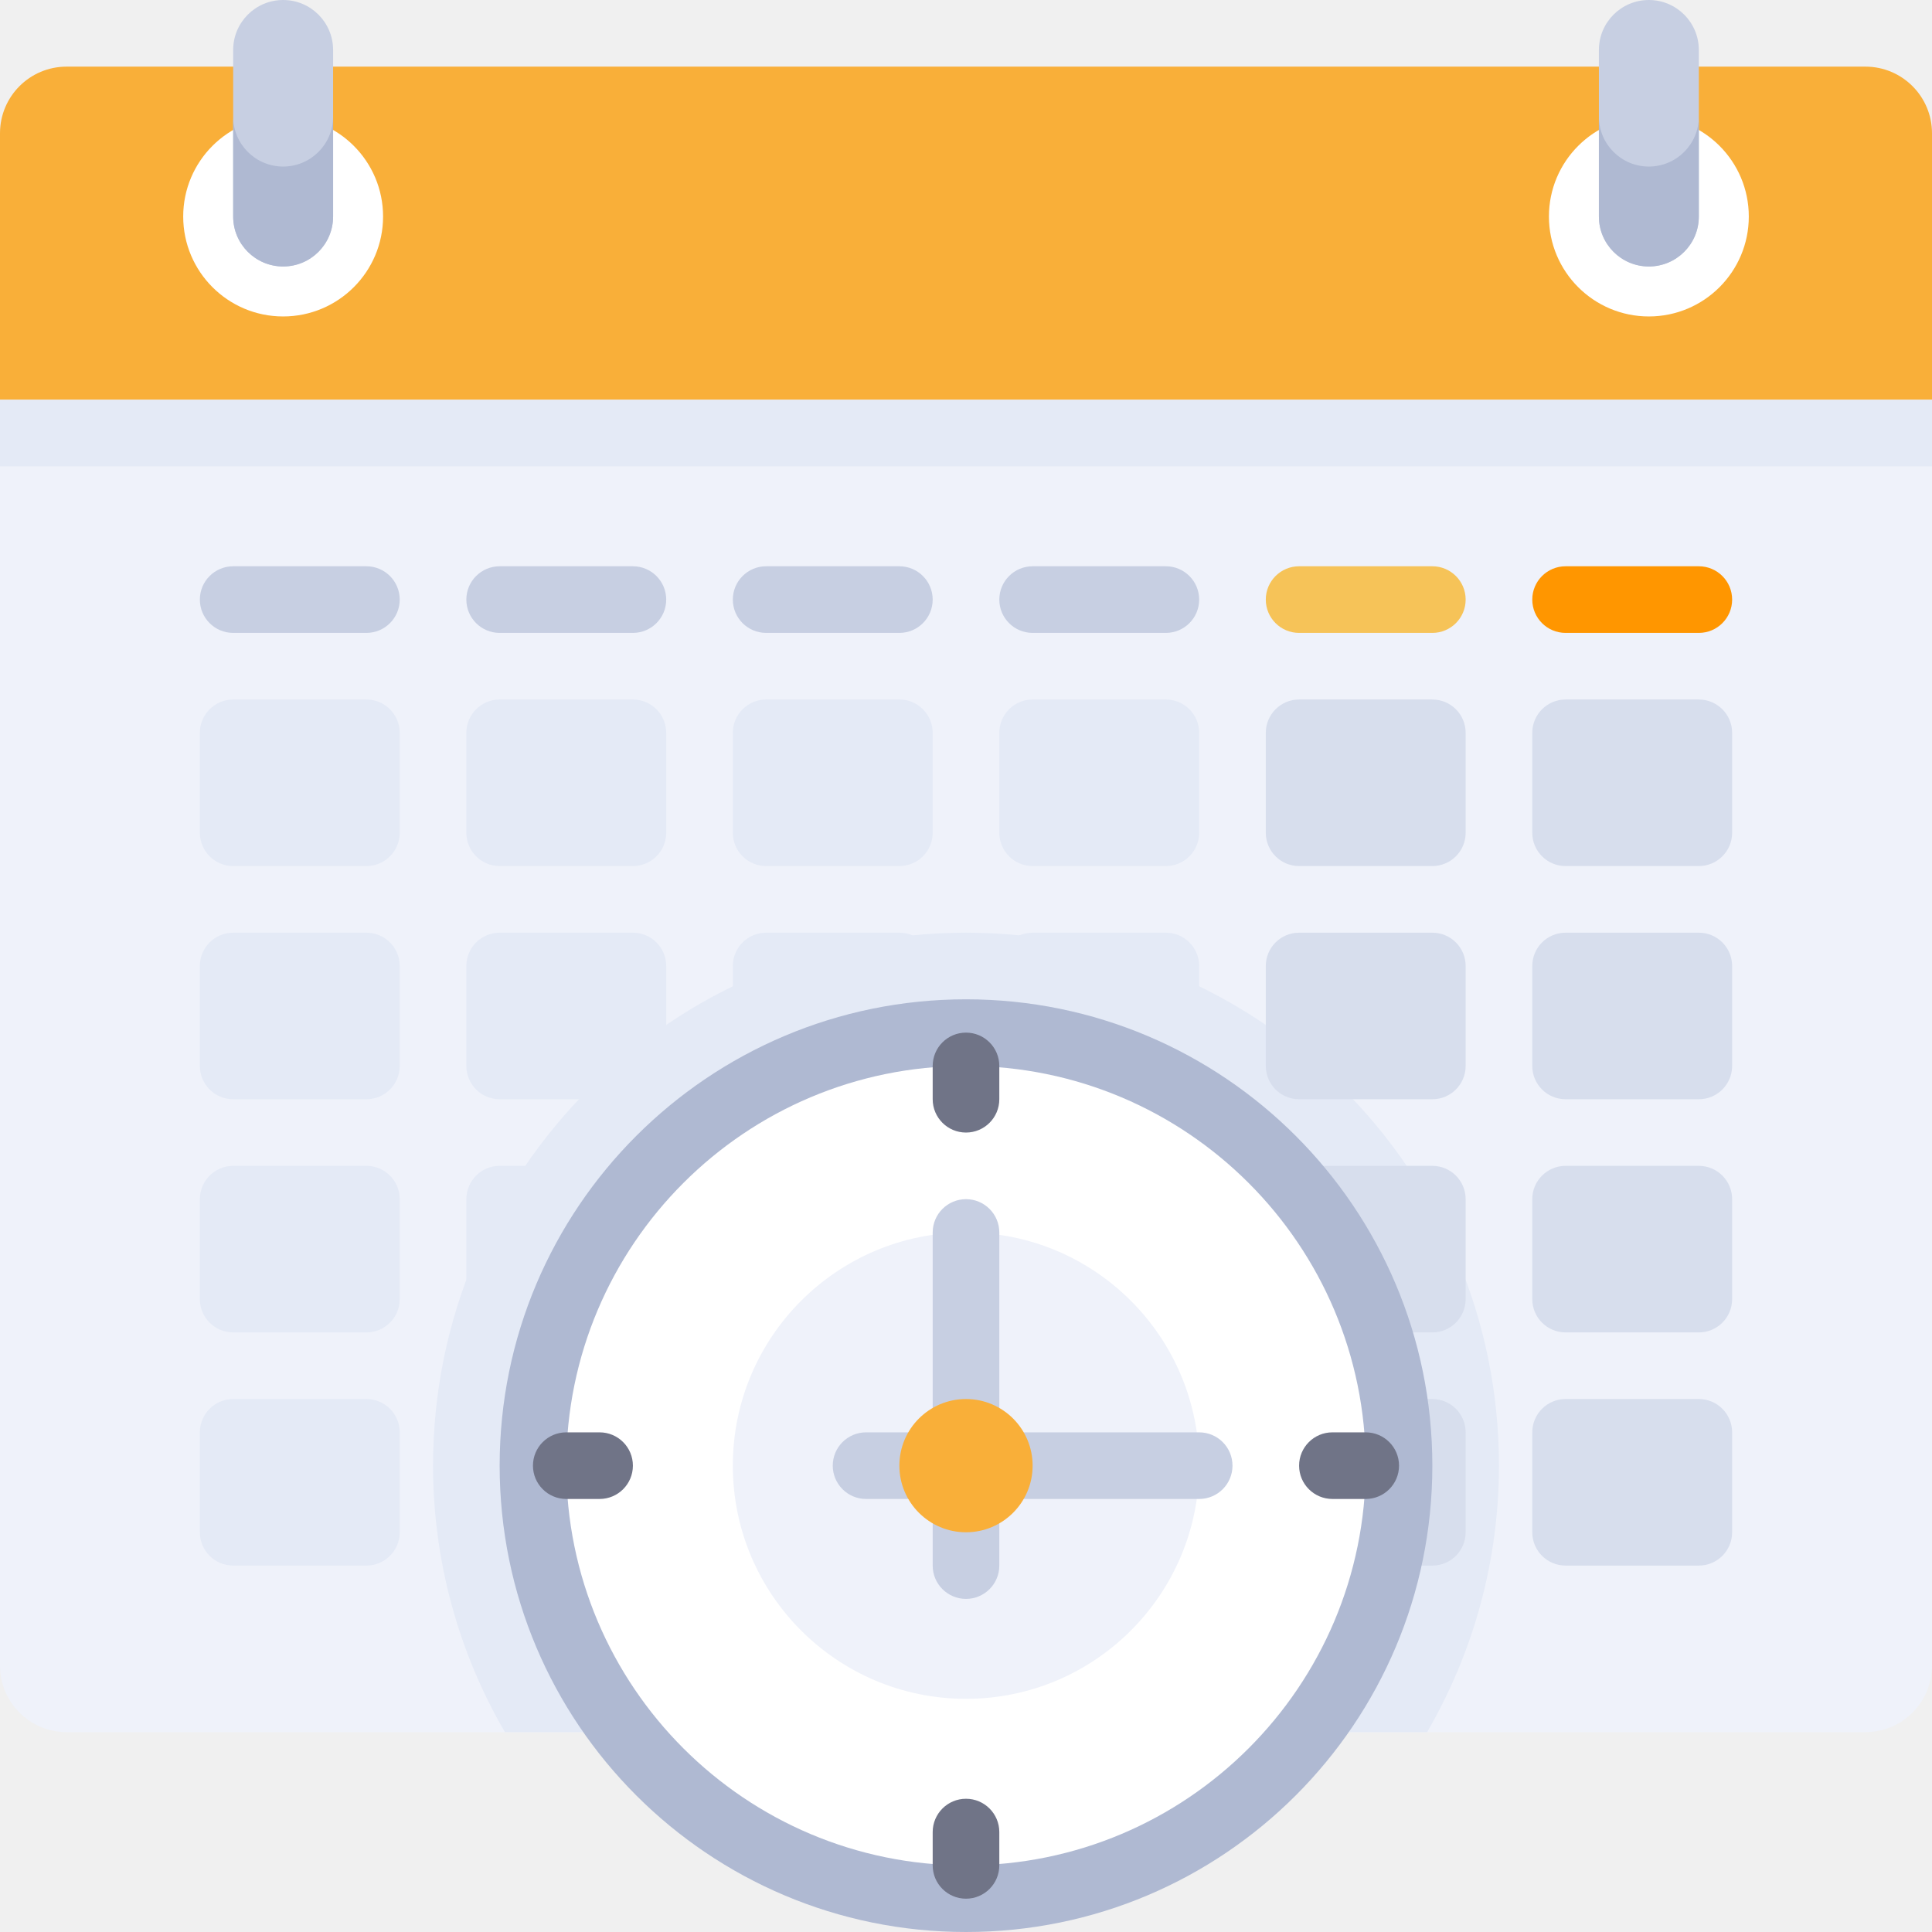
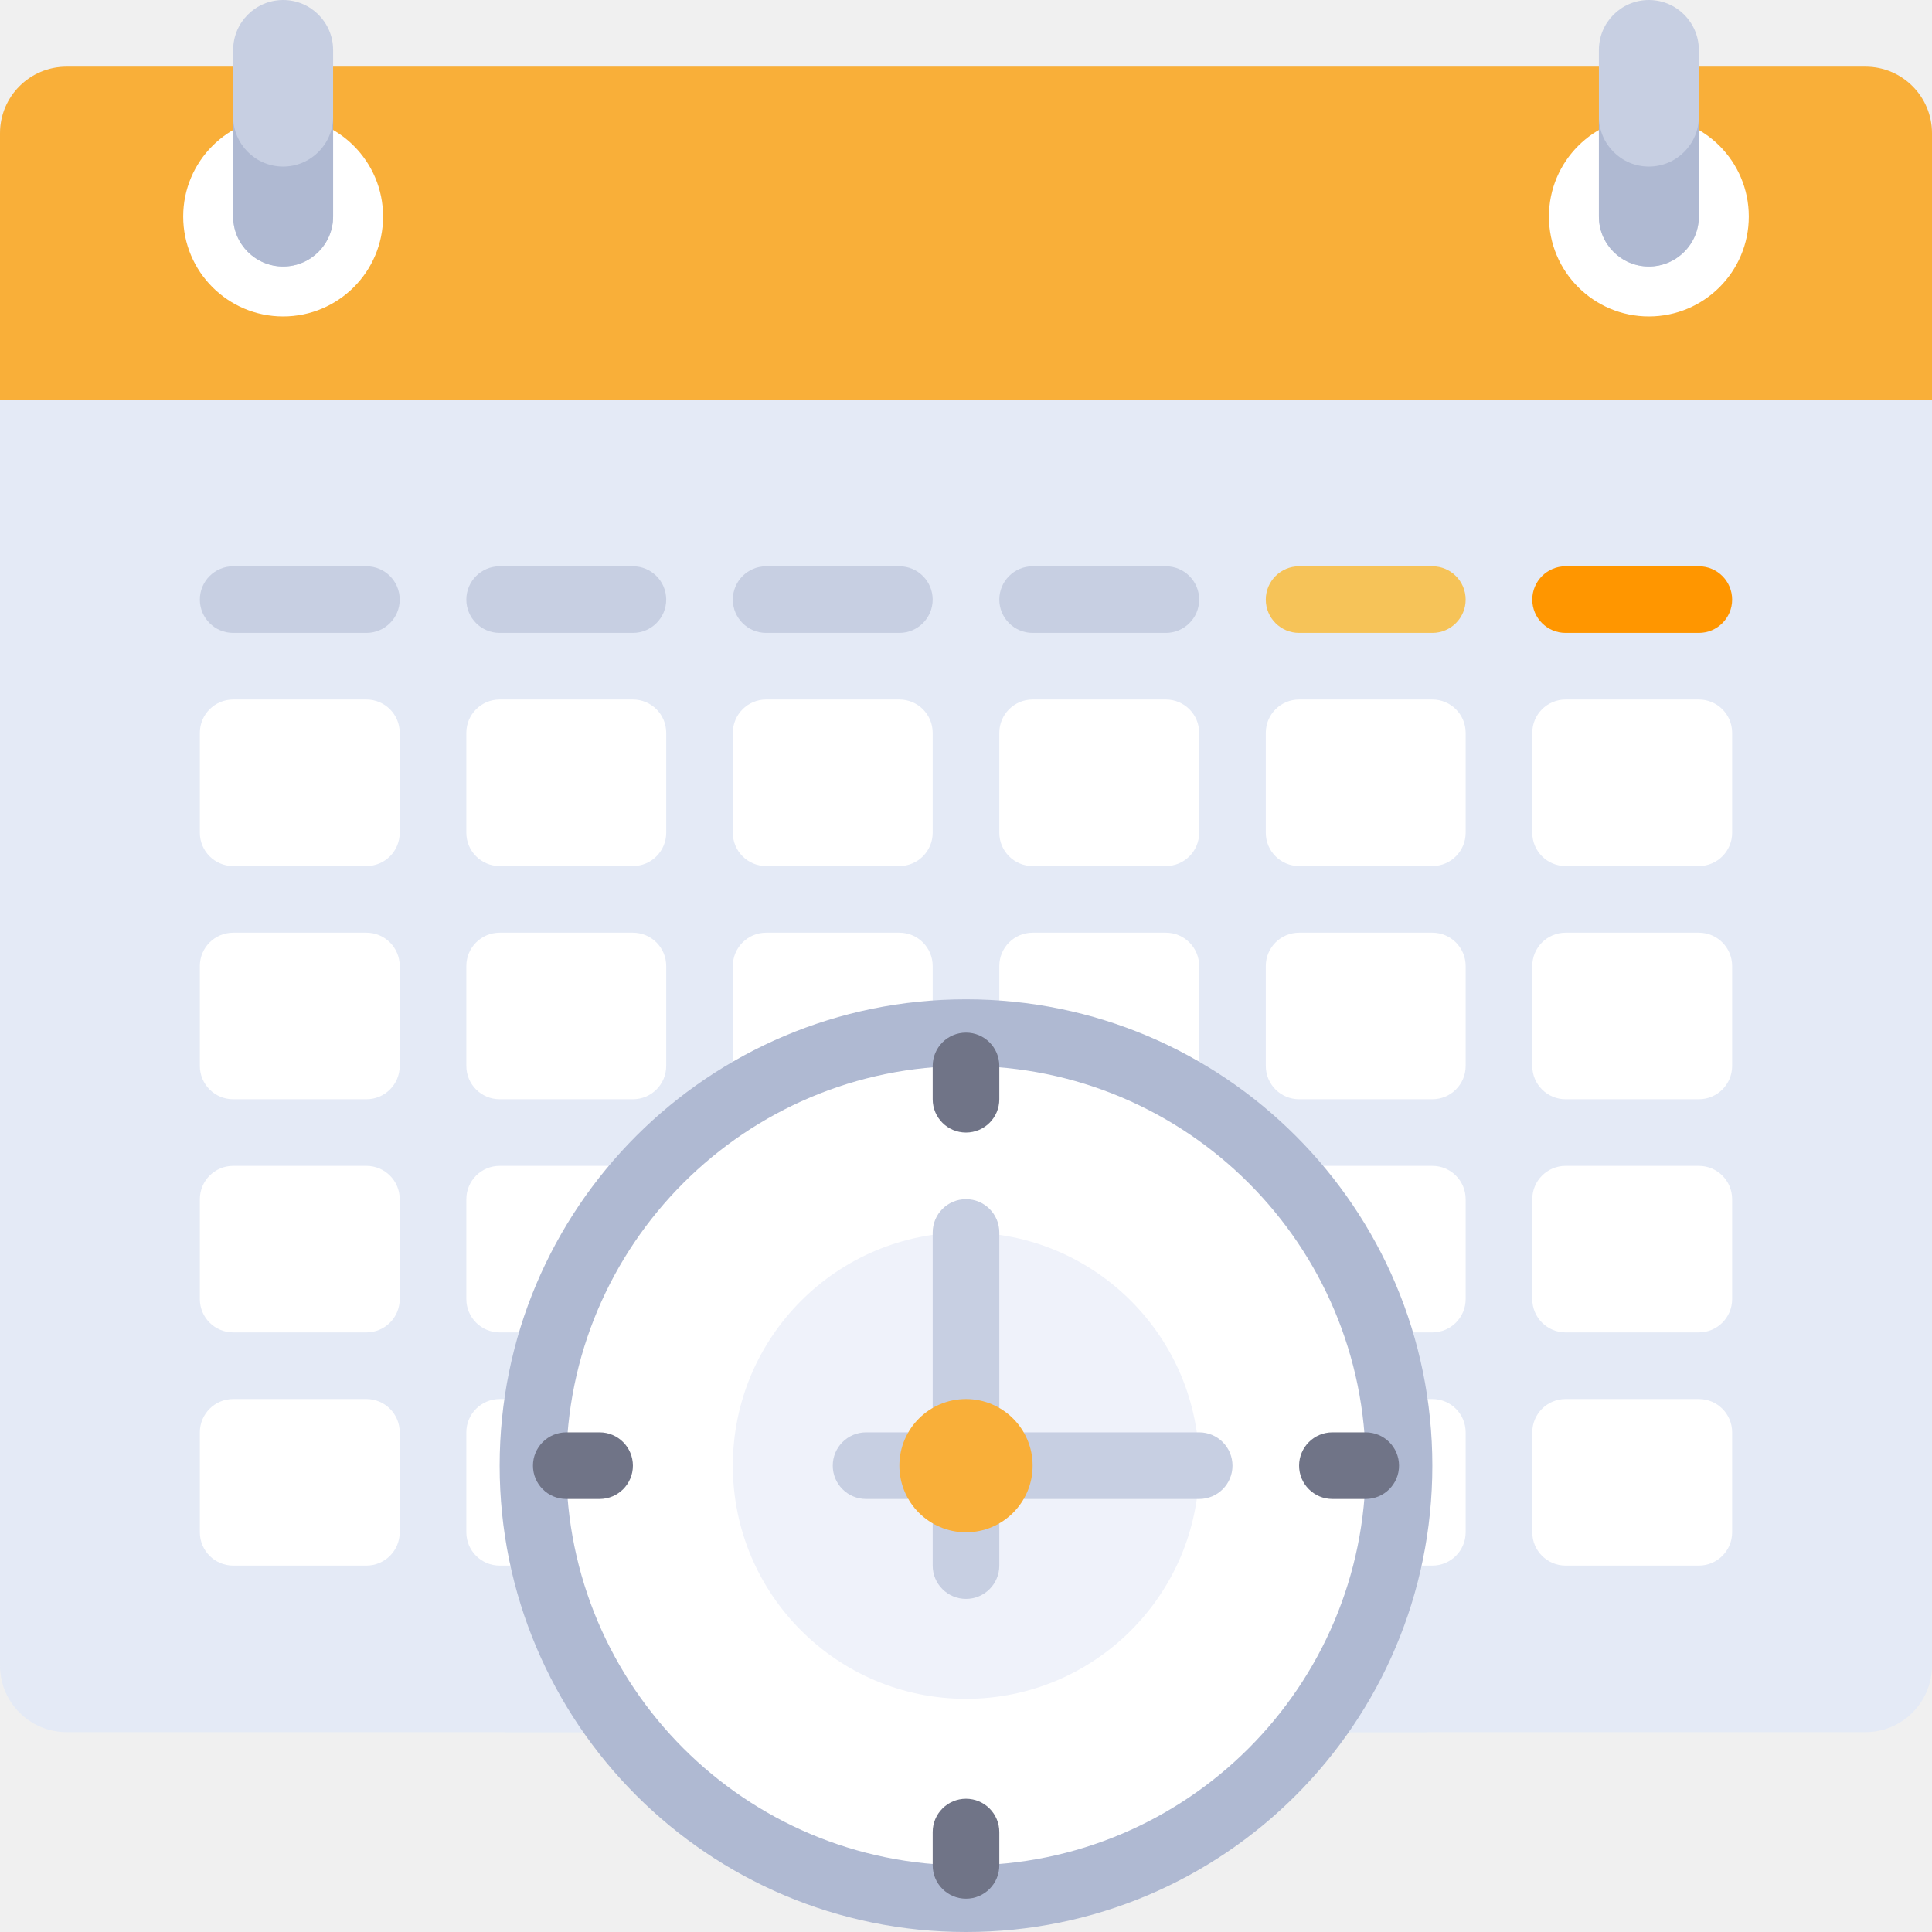
<svg xmlns="http://www.w3.org/2000/svg" viewBox="0 0 844 844">
  <defs>
    <style>
      .cls-1 {
+         fill: #e4eaf6;
+       }
+ 
+       .cls-2 {
+         fill: #f9af39;
+       }
+ 
+       .cls-3 {
+         fill: #fff;
+       }
+ 
+       .cls-4 {
+         fill: #c7cfe2;
+       }
+ 
+       .cls-5 {
+         fill: #afb9d2;
+       }
+ 
+       .cls-6 {
+         fill: #f6c358;
+       }
+ 
+       .cls-7 {
+         fill: #ff9600;
+       }
+ 
+       .cls-8 {
        fill: #eff2fa;
      }

-       .cls-2 {
-         fill: #e4eaf6;
-       }
- 
-       .cls-3 {
-         fill: #f9af39;
-       }
- 
-       .cls-4 {
-         fill: #fff;
-       }
- 
-       .cls-5 {
-         fill: #c7cfe2;
-       }
- 
-       .cls-6 {
-         fill: #afb9d2;
-       }
- 
-       .cls-7 {
-         fill: #d7deed;
-       }
- 
-       .cls-8 {
-         fill: #f6c358;
-       }
- 
      .cls-9 {
-         fill: #ff9600;
-       }
- 
-       .cls-10 {
        fill: #707487;
      }
    </style>
  </defs>
  <g id="Group_1340" data-name="Group 1340" transform="translate(-9922 6504)">
    <g id="wall-calendar" transform="translate(9922 -6504)">
      <path id="Path_1337" data-name="Path 1337" class="cls-1" d="M814.9,745.241H29.1A29.1,29.1,0,0,1,0,716.138V46.758a29.1,29.1,0,0,1,29.1-29.1H814.9a29.1,29.1,0,0,1,29.1,29.1V716.138A29.1,29.1,0,0,1,814.9,745.241Z" transform="translate(0 11.448)" />
-       <path id="Path_1338" data-name="Path 1338" class="cls-2" d="M549.01,596.413A231.442,231.442,0,0,0,580.413,480c0-128.586-104.241-232.827-232.827-232.827S114.759,351.413,114.759,480a231.447,231.447,0,0,0,31.4,116.414Z" transform="translate(74.414 160.276)" />
-       <path id="Path_1339" data-name="Path 1339" class="cls-3" d="M844,163.172H0V46.758a29.1,29.1,0,0,1,29.1-29.1H814.9a29.1,29.1,0,0,1,29.1,29.1Z" transform="translate(0 11.448)" />
-       <rect id="Rectangle_840" data-name="Rectangle 840" class="cls-2" width="844" height="29.103" transform="translate(0 174.621)" />
-       <circle id="Ellipse_164" data-name="Ellipse 164" class="cls-4" cx="43.656" cy="43.656" r="43.656" transform="translate(80.033 50.93)" />
-       <path id="Path_1340" data-name="Path 1340" class="cls-5" d="M83.62,116.414h0A21.828,21.828,0,0,1,61.793,94.587V21.827A21.829,21.829,0,0,1,83.62,0h0a21.828,21.828,0,0,1,21.827,21.827V94.586A21.827,21.827,0,0,1,83.62,116.414Z" transform="translate(40.069)" />
-       <path id="Path_1341" data-name="Path 1341" class="cls-6" d="M83.62,52.724A21.828,21.828,0,0,1,61.793,30.9V74.553a21.827,21.827,0,1,0,43.654,0V30.9A21.827,21.827,0,0,1,83.62,52.724Z" transform="translate(40.069 20.035)" />
-       <circle id="Ellipse_165" data-name="Ellipse 165" class="cls-4" cx="43.656" cy="43.656" r="43.656" transform="translate(676.656 50.93)" />
-       <path id="Path_1342" data-name="Path 1342" class="cls-5" d="M445.552,116.414h0a21.828,21.828,0,0,1-21.827-21.827V21.827A21.827,21.827,0,0,1,445.552,0h0a21.828,21.828,0,0,1,21.827,21.827V94.586A21.829,21.829,0,0,1,445.552,116.414Z" transform="translate(274.759)" />
-       <path id="Path_1343" data-name="Path 1343" class="cls-6" d="M445.552,52.724A21.828,21.828,0,0,1,423.725,30.9V74.553a21.827,21.827,0,0,0,43.654,0V30.9A21.829,21.829,0,0,1,445.552,52.724Z" transform="translate(274.759 20.035)" />
+       <path id="Path_1338" data-name="Path 1338" class="cls-1" d="M549.01,596.413A231.442,231.442,0,0,0,580.413,480c0-128.586-104.241-232.827-232.827-232.827S114.759,351.413,114.759,480a231.447,231.447,0,0,0,31.4,116.414Z" transform="translate(74.414 160.276)" />
+       <path id="Path_1339" data-name="Path 1339" class="cls-2" d="M844,163.172H0V46.758a29.1,29.1,0,0,1,29.1-29.1H814.9a29.1,29.1,0,0,1,29.1,29.1Z" transform="translate(0 11.448)" />
+       <rect id="Rectangle_840" data-name="Rectangle 840" class="cls-1" width="844" height="29.103" transform="translate(0 174.621)" />
+       <circle id="Ellipse_164" data-name="Ellipse 164" class="cls-3" cx="43.656" cy="43.656" r="43.656" transform="translate(80.033 50.93)" />
+       <path id="Path_1340" data-name="Path 1340" class="cls-4" d="M83.62,116.414h0A21.828,21.828,0,0,1,61.793,94.587V21.827A21.829,21.829,0,0,1,83.62,0h0a21.828,21.828,0,0,1,21.827,21.827V94.586A21.827,21.827,0,0,1,83.62,116.414Z" transform="translate(40.069)" />
+       <path id="Path_1341" data-name="Path 1341" class="cls-5" d="M83.62,52.724A21.828,21.828,0,0,1,61.793,30.9V74.553a21.827,21.827,0,1,0,43.654,0V30.9A21.827,21.827,0,0,1,83.62,52.724Z" transform="translate(40.069 20.035)" />
+       <circle id="Ellipse_165" data-name="Ellipse 165" class="cls-3" cx="43.656" cy="43.656" r="43.656" transform="translate(676.656 50.93)" />
+       <path id="Path_1342" data-name="Path 1342" class="cls-4" d="M445.552,116.414h0a21.828,21.828,0,0,1-21.827-21.827V21.827A21.827,21.827,0,0,1,445.552,0h0a21.828,21.828,0,0,1,21.827,21.827V94.586A21.829,21.829,0,0,1,445.552,116.414Z" transform="translate(274.759)" />
+       <path id="Path_1343" data-name="Path 1343" class="cls-5" d="M445.552,52.724A21.828,21.828,0,0,1,423.725,30.9V74.553a21.827,21.827,0,0,0,43.654,0V30.9A21.829,21.829,0,0,1,445.552,52.724Z" transform="translate(274.759 20.035)" />
      <g id="Group_1328" data-name="Group 1328" transform="translate(87.309 305.584)">
-         <path id="Path_1344" data-name="Path 1344" class="cls-2" d="M125.724,258.138H67.517a14.554,14.554,0,0,1-14.552-14.552V199.93a14.554,14.554,0,0,1,14.552-14.552h58.206a14.554,14.554,0,0,1,14.552,14.552v43.656A14.553,14.553,0,0,1,125.724,258.138Z" transform="translate(-52.965 -185.378)" />
-         <path id="Path_1345" data-name="Path 1345" class="cls-2" d="M196.345,258.138H138.138a14.554,14.554,0,0,1-14.552-14.552V199.93a14.554,14.554,0,0,1,14.552-14.552h58.206A14.554,14.554,0,0,1,210.9,199.93v43.656A14.553,14.553,0,0,1,196.345,258.138Z" transform="translate(-7.172 -185.378)" />
-         <path id="Path_1346" data-name="Path 1346" class="cls-2" d="M266.966,258.138H208.759a14.554,14.554,0,0,1-14.552-14.552V199.93a14.554,14.554,0,0,1,14.552-14.552h58.206a14.554,14.554,0,0,1,14.552,14.552v43.656A14.554,14.554,0,0,1,266.966,258.138Z" transform="translate(38.622 -185.378)" />
-         <path id="Path_1347" data-name="Path 1347" class="cls-2" d="M337.587,258.138H279.38a14.554,14.554,0,0,1-14.552-14.552V199.93a14.554,14.554,0,0,1,14.552-14.552h58.206a14.554,14.554,0,0,1,14.552,14.552v43.656A14.554,14.554,0,0,1,337.587,258.138Z" transform="translate(84.415 -185.378)" />
+         <path id="Path_1344" data-name="Path 1344" class="cls-3" d="M125.724,258.138H67.517a14.554,14.554,0,0,1-14.552-14.552V199.93a14.554,14.554,0,0,1,14.552-14.552h58.206a14.554,14.554,0,0,1,14.552,14.552v43.656A14.553,14.553,0,0,1,125.724,258.138Z" transform="translate(-52.965 -185.378)" />
+         <path id="Path_1345" data-name="Path 1345" class="cls-3" d="M196.345,258.138H138.138a14.554,14.554,0,0,1-14.552-14.552V199.93a14.554,14.554,0,0,1,14.552-14.552h58.206A14.554,14.554,0,0,1,210.9,199.93v43.656A14.553,14.553,0,0,1,196.345,258.138Z" transform="translate(-7.172 -185.378)" />
+         <path id="Path_1346" data-name="Path 1346" class="cls-3" d="M266.966,258.138H208.759a14.554,14.554,0,0,1-14.552-14.552V199.93a14.554,14.554,0,0,1,14.552-14.552h58.206a14.554,14.554,0,0,1,14.552,14.552v43.656A14.554,14.554,0,0,1,266.966,258.138Z" transform="translate(38.622 -185.378)" />
+         <path id="Path_1347" data-name="Path 1347" class="cls-3" d="M337.587,258.138H279.38a14.554,14.554,0,0,1-14.552-14.552V199.93a14.554,14.554,0,0,1,14.552-14.552h58.206a14.554,14.554,0,0,1,14.552,14.552v43.656A14.554,14.554,0,0,1,337.587,258.138Z" transform="translate(84.415 -185.378)" />
      </g>
      <g id="Group_1329" data-name="Group 1329" transform="translate(552.965 305.584)">
-         <path id="Path_1348" data-name="Path 1348" class="cls-7" d="M408.207,258.138H350a14.554,14.554,0,0,1-14.552-14.552V199.93A14.554,14.554,0,0,1,350,185.378h58.206a14.554,14.554,0,0,1,14.552,14.552v43.656A14.553,14.553,0,0,1,408.207,258.138Z" transform="translate(-335.448 -185.378)" />
-         <path id="Path_1349" data-name="Path 1349" class="cls-7" d="M478.828,258.138H420.621a14.554,14.554,0,0,1-14.552-14.552V199.93a14.554,14.554,0,0,1,14.552-14.552h58.206A14.554,14.554,0,0,1,493.38,199.93v43.656A14.554,14.554,0,0,1,478.828,258.138Z" transform="translate(-289.655 -185.378)" />
+         <path id="Path_1348" data-name="Path 1348" class="cls-3" d="M408.207,258.138H350a14.554,14.554,0,0,1-14.552-14.552V199.93A14.554,14.554,0,0,1,350,185.378h58.206a14.554,14.554,0,0,1,14.552,14.552v43.656A14.553,14.553,0,0,1,408.207,258.138Z" transform="translate(-335.448 -185.378)" />
+         <path id="Path_1349" data-name="Path 1349" class="cls-3" d="M478.828,258.138H420.621a14.554,14.554,0,0,1-14.552-14.552V199.93a14.554,14.554,0,0,1,14.552-14.552h58.206A14.554,14.554,0,0,1,493.38,199.93v43.656A14.554,14.554,0,0,1,478.828,258.138Z" transform="translate(-289.655 -185.378)" />
      </g>
      <g id="Group_1330" data-name="Group 1330" transform="translate(87.309 247.378)">
-         <path id="Path_1350" data-name="Path 1350" class="cls-5" d="M125.724,179.173H67.517A14.554,14.554,0,0,1,52.965,164.62h0a14.554,14.554,0,0,1,14.552-14.552h58.206a14.554,14.554,0,0,1,14.552,14.552h0A14.553,14.553,0,0,1,125.724,179.173Z" transform="translate(-52.965 -150.068)" />
-         <path id="Path_1351" data-name="Path 1351" class="cls-5" d="M196.345,179.173H138.138a14.554,14.554,0,0,1-14.552-14.552h0a14.554,14.554,0,0,1,14.552-14.552h58.206A14.554,14.554,0,0,1,210.9,164.62h0A14.553,14.553,0,0,1,196.345,179.173Z" transform="translate(-7.172 -150.068)" />
-         <path id="Path_1352" data-name="Path 1352" class="cls-5" d="M266.966,179.173H208.759a14.554,14.554,0,0,1-14.552-14.552h0a14.554,14.554,0,0,1,14.552-14.552h58.206a14.554,14.554,0,0,1,14.552,14.552h0A14.554,14.554,0,0,1,266.966,179.173Z" transform="translate(38.622 -150.068)" />
-         <path id="Path_1353" data-name="Path 1353" class="cls-5" d="M337.587,179.173H279.38a14.554,14.554,0,0,1-14.552-14.552h0a14.554,14.554,0,0,1,14.552-14.552h58.206a14.554,14.554,0,0,1,14.552,14.552h0A14.554,14.554,0,0,1,337.587,179.173Z" transform="translate(84.415 -150.068)" />
+         <path id="Path_1350" data-name="Path 1350" class="cls-4" d="M125.724,179.173H67.517A14.554,14.554,0,0,1,52.965,164.62h0a14.554,14.554,0,0,1,14.552-14.552h58.206a14.554,14.554,0,0,1,14.552,14.552h0A14.553,14.553,0,0,1,125.724,179.173Z" transform="translate(-52.965 -150.068)" />
+         <path id="Path_1351" data-name="Path 1351" class="cls-4" d="M196.345,179.173H138.138a14.554,14.554,0,0,1-14.552-14.552h0a14.554,14.554,0,0,1,14.552-14.552h58.206A14.554,14.554,0,0,1,210.9,164.62h0A14.553,14.553,0,0,1,196.345,179.173Z" transform="translate(-7.172 -150.068)" />
+         <path id="Path_1352" data-name="Path 1352" class="cls-4" d="M266.966,179.173H208.759a14.554,14.554,0,0,1-14.552-14.552h0a14.554,14.554,0,0,1,14.552-14.552h58.206a14.554,14.554,0,0,1,14.552,14.552h0A14.554,14.554,0,0,1,266.966,179.173Z" transform="translate(38.622 -150.068)" />
+         <path id="Path_1353" data-name="Path 1353" class="cls-4" d="M337.587,179.173H279.38a14.554,14.554,0,0,1-14.552-14.552h0a14.554,14.554,0,0,1,14.552-14.552h58.206a14.554,14.554,0,0,1,14.552,14.552h0A14.554,14.554,0,0,1,337.587,179.173Z" transform="translate(84.415 -150.068)" />
      </g>
      <g id="Group_1331" data-name="Group 1331" transform="translate(552.965 247.378)">
-         <path id="Path_1354" data-name="Path 1354" class="cls-8" d="M408.207,179.173H350a14.554,14.554,0,0,1-14.552-14.552h0A14.554,14.554,0,0,1,350,150.068h58.206a14.554,14.554,0,0,1,14.552,14.552h0A14.553,14.553,0,0,1,408.207,179.173Z" transform="translate(-335.448 -150.068)" />
-         <path id="Path_1355" data-name="Path 1355" class="cls-9" d="M478.828,179.173H420.621a14.554,14.554,0,0,1-14.552-14.552h0a14.554,14.554,0,0,1,14.552-14.552h58.206A14.554,14.554,0,0,1,493.38,164.62h0A14.554,14.554,0,0,1,478.828,179.173Z" transform="translate(-289.655 -150.068)" />
+         <path id="Path_1354" data-name="Path 1354" class="cls-6" d="M408.207,179.173H350a14.554,14.554,0,0,1-14.552-14.552h0A14.554,14.554,0,0,1,350,150.068h58.206a14.554,14.554,0,0,1,14.552,14.552h0A14.553,14.553,0,0,1,408.207,179.173Z" transform="translate(-335.448 -150.068)" />
+         <path id="Path_1355" data-name="Path 1355" class="cls-7" d="M478.828,179.173H420.621a14.554,14.554,0,0,1-14.552-14.552h0a14.554,14.554,0,0,1,14.552-14.552h58.206A14.554,14.554,0,0,1,493.38,164.62h0A14.554,14.554,0,0,1,478.828,179.173Z" transform="translate(-289.655 -150.068)" />
      </g>
      <g id="Group_1332" data-name="Group 1332" transform="translate(87.309 407.448)">
-         <path id="Path_1356" data-name="Path 1356" class="cls-2" d="M125.724,319.931H67.517a14.554,14.554,0,0,1-14.552-14.552V261.724a14.554,14.554,0,0,1,14.552-14.552h58.206a14.554,14.554,0,0,1,14.552,14.552V305.38A14.552,14.552,0,0,1,125.724,319.931Z" transform="translate(-52.965 -247.172)" />
-         <path id="Path_1357" data-name="Path 1357" class="cls-2" d="M196.345,319.931H138.138a14.554,14.554,0,0,1-14.552-14.552V261.724a14.554,14.554,0,0,1,14.552-14.552h58.206A14.554,14.554,0,0,1,210.9,261.724V305.38A14.552,14.552,0,0,1,196.345,319.931Z" transform="translate(-7.172 -247.172)" />
-         <path id="Path_1358" data-name="Path 1358" class="cls-2" d="M266.966,319.931H208.759a14.554,14.554,0,0,1-14.552-14.552V261.724a14.554,14.554,0,0,1,14.552-14.552h58.206a14.554,14.554,0,0,1,14.552,14.552V305.38A14.553,14.553,0,0,1,266.966,319.931Z" transform="translate(38.622 -247.172)" />
-         <path id="Path_1359" data-name="Path 1359" class="cls-2" d="M337.587,319.931H279.38a14.554,14.554,0,0,1-14.552-14.552V261.724a14.554,14.554,0,0,1,14.552-14.552h58.206a14.554,14.554,0,0,1,14.552,14.552V305.38A14.553,14.553,0,0,1,337.587,319.931Z" transform="translate(84.415 -247.172)" />
+         <path id="Path_1356" data-name="Path 1356" class="cls-3" d="M125.724,319.931H67.517a14.554,14.554,0,0,1-14.552-14.552V261.724a14.554,14.554,0,0,1,14.552-14.552h58.206a14.554,14.554,0,0,1,14.552,14.552V305.38A14.552,14.552,0,0,1,125.724,319.931Z" transform="translate(-52.965 -247.172)" />
+         <path id="Path_1357" data-name="Path 1357" class="cls-3" d="M196.345,319.931H138.138a14.554,14.554,0,0,1-14.552-14.552V261.724a14.554,14.554,0,0,1,14.552-14.552h58.206A14.554,14.554,0,0,1,210.9,261.724V305.38A14.552,14.552,0,0,1,196.345,319.931Z" transform="translate(-7.172 -247.172)" />
+         <path id="Path_1358" data-name="Path 1358" class="cls-3" d="M266.966,319.931H208.759a14.554,14.554,0,0,1-14.552-14.552V261.724a14.554,14.554,0,0,1,14.552-14.552h58.206a14.554,14.554,0,0,1,14.552,14.552V305.38A14.553,14.553,0,0,1,266.966,319.931Z" transform="translate(38.622 -247.172)" />
+         <path id="Path_1359" data-name="Path 1359" class="cls-3" d="M337.587,319.931H279.38a14.554,14.554,0,0,1-14.552-14.552V261.724a14.554,14.554,0,0,1,14.552-14.552h58.206a14.554,14.554,0,0,1,14.552,14.552V305.38A14.553,14.553,0,0,1,337.587,319.931Z" transform="translate(84.415 -247.172)" />
      </g>
      <g id="Group_1333" data-name="Group 1333" transform="translate(552.965 407.448)">
-         <path id="Path_1360" data-name="Path 1360" class="cls-7" d="M408.207,319.931H350a14.554,14.554,0,0,1-14.552-14.552V261.724A14.554,14.554,0,0,1,350,247.172h58.206a14.554,14.554,0,0,1,14.552,14.552V305.38A14.552,14.552,0,0,1,408.207,319.931Z" transform="translate(-335.448 -247.172)" />
-         <path id="Path_1361" data-name="Path 1361" class="cls-7" d="M478.828,319.931H420.621a14.554,14.554,0,0,1-14.552-14.552V261.724a14.554,14.554,0,0,1,14.552-14.552h58.206a14.554,14.554,0,0,1,14.552,14.552V305.38A14.553,14.553,0,0,1,478.828,319.931Z" transform="translate(-289.655 -247.172)" />
+         <path id="Path_1360" data-name="Path 1360" class="cls-3" d="M408.207,319.931H350a14.554,14.554,0,0,1-14.552-14.552V261.724A14.554,14.554,0,0,1,350,247.172h58.206a14.554,14.554,0,0,1,14.552,14.552V305.38A14.552,14.552,0,0,1,408.207,319.931Z" transform="translate(-335.448 -247.172)" />
+         <path id="Path_1361" data-name="Path 1361" class="cls-3" d="M478.828,319.931H420.621a14.554,14.554,0,0,1-14.552-14.552V261.724a14.554,14.554,0,0,1,14.552-14.552h58.206a14.554,14.554,0,0,1,14.552,14.552V305.38A14.553,14.553,0,0,1,478.828,319.931Z" transform="translate(-289.655 -247.172)" />
      </g>
      <g id="Group_1334" data-name="Group 1334" transform="translate(87.309 509.308)">
-         <path id="Path_1362" data-name="Path 1362" class="cls-2" d="M125.724,381.724H67.517a14.554,14.554,0,0,1-14.552-14.552V323.516a14.554,14.554,0,0,1,14.552-14.552h58.206a14.554,14.554,0,0,1,14.552,14.552v43.656A14.553,14.553,0,0,1,125.724,381.724Z" transform="translate(-52.965 -308.964)" />
-         <path id="Path_1363" data-name="Path 1363" class="cls-2" d="M196.345,381.724H138.138a14.554,14.554,0,0,1-14.552-14.552V323.516a14.554,14.554,0,0,1,14.552-14.552h58.206A14.554,14.554,0,0,1,210.9,323.516v43.656A14.553,14.553,0,0,1,196.345,381.724Z" transform="translate(-7.172 -308.964)" />
-         <path id="Path_1364" data-name="Path 1364" class="cls-2" d="M266.966,381.724H208.759a14.554,14.554,0,0,1-14.552-14.552V323.516a14.554,14.554,0,0,1,14.552-14.552h58.206a14.554,14.554,0,0,1,14.552,14.552v43.656A14.554,14.554,0,0,1,266.966,381.724Z" transform="translate(38.622 -308.964)" />
-         <path id="Path_1365" data-name="Path 1365" class="cls-2" d="M337.587,381.724H279.38a14.554,14.554,0,0,1-14.552-14.552V323.516a14.554,14.554,0,0,1,14.552-14.552h58.206a14.554,14.554,0,0,1,14.552,14.552v43.656A14.554,14.554,0,0,1,337.587,381.724Z" transform="translate(84.415 -308.964)" />
+         <path id="Path_1362" data-name="Path 1362" class="cls-3" d="M125.724,381.724H67.517a14.554,14.554,0,0,1-14.552-14.552V323.516a14.554,14.554,0,0,1,14.552-14.552h58.206a14.554,14.554,0,0,1,14.552,14.552v43.656A14.553,14.553,0,0,1,125.724,381.724Z" transform="translate(-52.965 -308.964)" />
+         <path id="Path_1363" data-name="Path 1363" class="cls-3" d="M196.345,381.724H138.138a14.554,14.554,0,0,1-14.552-14.552V323.516a14.554,14.554,0,0,1,14.552-14.552h58.206A14.554,14.554,0,0,1,210.9,323.516v43.656A14.553,14.553,0,0,1,196.345,381.724Z" transform="translate(-7.172 -308.964)" />
+         <path id="Path_1364" data-name="Path 1364" class="cls-3" d="M266.966,381.724H208.759a14.554,14.554,0,0,1-14.552-14.552V323.516a14.554,14.554,0,0,1,14.552-14.552h58.206a14.554,14.554,0,0,1,14.552,14.552v43.656A14.554,14.554,0,0,1,266.966,381.724Z" transform="translate(38.622 -308.964)" />
+         <path id="Path_1365" data-name="Path 1365" class="cls-3" d="M337.587,381.724H279.38a14.554,14.554,0,0,1-14.552-14.552V323.516a14.554,14.554,0,0,1,14.552-14.552h58.206a14.554,14.554,0,0,1,14.552,14.552v43.656A14.554,14.554,0,0,1,337.587,381.724Z" transform="translate(84.415 -308.964)" />
      </g>
      <g id="Group_1335" data-name="Group 1335" transform="translate(552.965 509.308)">
-         <path id="Path_1366" data-name="Path 1366" class="cls-7" d="M408.207,381.724H350a14.554,14.554,0,0,1-14.552-14.552V323.516A14.554,14.554,0,0,1,350,308.964h58.206a14.554,14.554,0,0,1,14.552,14.552v43.656A14.553,14.553,0,0,1,408.207,381.724Z" transform="translate(-335.448 -308.964)" />
-         <path id="Path_1367" data-name="Path 1367" class="cls-7" d="M478.828,381.724H420.621a14.554,14.554,0,0,1-14.552-14.552V323.516a14.554,14.554,0,0,1,14.552-14.552h58.206a14.554,14.554,0,0,1,14.552,14.552v43.656A14.554,14.554,0,0,1,478.828,381.724Z" transform="translate(-289.655 -308.964)" />
+         <path id="Path_1366" data-name="Path 1366" class="cls-3" d="M408.207,381.724H350a14.554,14.554,0,0,1-14.552-14.552V323.516A14.554,14.554,0,0,1,350,308.964h58.206a14.554,14.554,0,0,1,14.552,14.552v43.656A14.553,14.553,0,0,1,408.207,381.724Z" transform="translate(-335.448 -308.964)" />
+         <path id="Path_1367" data-name="Path 1367" class="cls-3" d="M478.828,381.724H420.621a14.554,14.554,0,0,1-14.552-14.552V323.516a14.554,14.554,0,0,1,14.552-14.552h58.206a14.554,14.554,0,0,1,14.552,14.552v43.656A14.554,14.554,0,0,1,478.828,381.724Z" transform="translate(-289.655 -308.964)" />
      </g>
      <g id="Group_1336" data-name="Group 1336" transform="translate(87.309 611.171)">
-         <path id="Path_1368" data-name="Path 1368" class="cls-2" d="M125.724,443.518H67.517a14.554,14.554,0,0,1-14.552-14.552V385.31a14.554,14.554,0,0,1,14.552-14.552h58.206a14.554,14.554,0,0,1,14.552,14.552v43.656A14.554,14.554,0,0,1,125.724,443.518Z" transform="translate(-52.965 -370.758)" />
-         <path id="Path_1369" data-name="Path 1369" class="cls-2" d="M196.345,443.518H138.138a14.554,14.554,0,0,1-14.552-14.552V385.31a14.554,14.554,0,0,1,14.552-14.552h58.206A14.554,14.554,0,0,1,210.9,385.31v43.656A14.554,14.554,0,0,1,196.345,443.518Z" transform="translate(-7.172 -370.758)" />
-         <path id="Path_1370" data-name="Path 1370" class="cls-2" d="M266.966,443.518H208.759a14.554,14.554,0,0,1-14.552-14.552V385.31a14.554,14.554,0,0,1,14.552-14.552h58.206a14.554,14.554,0,0,1,14.552,14.552v43.656A14.555,14.555,0,0,1,266.966,443.518Z" transform="translate(38.622 -370.758)" />
-         <path id="Path_1371" data-name="Path 1371" class="cls-2" d="M337.587,443.518H279.38a14.554,14.554,0,0,1-14.552-14.552V385.31a14.554,14.554,0,0,1,14.552-14.552h58.206a14.554,14.554,0,0,1,14.552,14.552v43.656A14.555,14.555,0,0,1,337.587,443.518Z" transform="translate(84.415 -370.758)" />
+         <path id="Path_1368" data-name="Path 1368" class="cls-3" d="M125.724,443.518H67.517a14.554,14.554,0,0,1-14.552-14.552V385.31a14.554,14.554,0,0,1,14.552-14.552h58.206a14.554,14.554,0,0,1,14.552,14.552v43.656A14.554,14.554,0,0,1,125.724,443.518Z" transform="translate(-52.965 -370.758)" />
+         <path id="Path_1369" data-name="Path 1369" class="cls-3" d="M196.345,443.518H138.138a14.554,14.554,0,0,1-14.552-14.552V385.31a14.554,14.554,0,0,1,14.552-14.552h58.206A14.554,14.554,0,0,1,210.9,385.31v43.656A14.554,14.554,0,0,1,196.345,443.518Z" transform="translate(-7.172 -370.758)" />
+         <path id="Path_1370" data-name="Path 1370" class="cls-3" d="M266.966,443.518H208.759a14.554,14.554,0,0,1-14.552-14.552V385.31a14.554,14.554,0,0,1,14.552-14.552h58.206a14.554,14.554,0,0,1,14.552,14.552v43.656A14.555,14.555,0,0,1,266.966,443.518Z" transform="translate(38.622 -370.758)" />
+         <path id="Path_1371" data-name="Path 1371" class="cls-3" d="M337.587,443.518H279.38a14.554,14.554,0,0,1-14.552-14.552V385.31a14.554,14.554,0,0,1,14.552-14.552h58.206a14.554,14.554,0,0,1,14.552,14.552v43.656A14.555,14.555,0,0,1,337.587,443.518Z" transform="translate(84.415 -370.758)" />
      </g>
      <g id="Group_1337" data-name="Group 1337" transform="translate(552.965 611.171)">
-         <path id="Path_1372" data-name="Path 1372" class="cls-7" d="M408.207,443.518H350a14.554,14.554,0,0,1-14.552-14.552V385.31A14.554,14.554,0,0,1,350,370.758h58.206a14.554,14.554,0,0,1,14.552,14.552v43.656A14.554,14.554,0,0,1,408.207,443.518Z" transform="translate(-335.448 -370.758)" />
-         <path id="Path_1373" data-name="Path 1373" class="cls-7" d="M478.828,443.518H420.621a14.554,14.554,0,0,1-14.552-14.552V385.31a14.554,14.554,0,0,1,14.552-14.552h58.206A14.554,14.554,0,0,1,493.38,385.31v43.656A14.555,14.555,0,0,1,478.828,443.518Z" transform="translate(-289.655 -370.758)" />
+         <path id="Path_1372" data-name="Path 1372" class="cls-3" d="M408.207,443.518H350a14.554,14.554,0,0,1-14.552-14.552V385.31A14.554,14.554,0,0,1,350,370.758h58.206a14.554,14.554,0,0,1,14.552,14.552v43.656A14.554,14.554,0,0,1,408.207,443.518Z" transform="translate(-335.448 -370.758)" />
+         <path id="Path_1373" data-name="Path 1373" class="cls-3" d="M478.828,443.518H420.621a14.554,14.554,0,0,1-14.552-14.552V385.31a14.554,14.554,0,0,1,14.552-14.552h58.206A14.554,14.554,0,0,1,493.38,385.31v43.656A14.555,14.555,0,0,1,478.828,443.518Z" transform="translate(-289.655 -370.758)" />
      </g>
-       <circle id="Ellipse_166" data-name="Ellipse 166" class="cls-6" cx="203.724" cy="203.724" r="203.724" transform="translate(218.276 436.552)" />
-       <circle id="Ellipse_167" data-name="Ellipse 167" class="cls-4" cx="174.621" cy="174.621" r="174.621" transform="translate(247.379 465.656)" />
-       <circle id="Ellipse_168" data-name="Ellipse 168" class="cls-1" cx="101.862" cy="101.862" r="101.862" transform="translate(320.138 538.414)" />
+       <circle id="Ellipse_166" data-name="Ellipse 166" class="cls-5" cx="203.724" cy="203.724" r="203.724" transform="translate(218.276 436.552)" />
+       <circle id="Ellipse_167" data-name="Ellipse 167" class="cls-3" cx="174.621" cy="174.621" r="174.621" transform="translate(247.379 465.656)" />
+       <circle id="Ellipse_168" data-name="Ellipse 168" class="cls-8" cx="101.862" cy="101.862" r="101.862" transform="translate(320.138 538.414)" />
      <g id="Group_1338" data-name="Group 1338" transform="translate(232.825 451.103)">
-         <path id="Path_1374" data-name="Path 1374" class="cls-10" d="M261.724,273.655h0a14.554,14.554,0,0,0-14.552,14.552V302.76a14.554,14.554,0,0,0,14.552,14.552h0a14.554,14.554,0,0,0,14.552-14.552V288.207A14.554,14.554,0,0,0,261.724,273.655Z" transform="translate(-72.55 -273.655)" />
-         <path id="Path_1375" data-name="Path 1375" class="cls-10" d="M261.724,476.69h0a14.554,14.554,0,0,0-14.552,14.552v14.552a14.554,14.554,0,0,0,14.552,14.552h0a14.554,14.554,0,0,0,14.552-14.552V491.242A14.553,14.553,0,0,0,261.724,476.69Z" transform="translate(-72.55 -141.999)" />
-         <path id="Path_1376" data-name="Path 1376" class="cls-10" d="M387.932,394.138h0a14.554,14.554,0,0,0-14.552-14.552H358.827a14.554,14.554,0,0,0-14.552,14.552h0a14.554,14.554,0,0,0,14.552,14.552H373.38A14.555,14.555,0,0,0,387.932,394.138Z" transform="translate(-9.584 -204.965)" />
-         <path id="Path_1377" data-name="Path 1377" class="cls-10" d="M184.9,394.138h0a14.554,14.554,0,0,0-14.552-14.552H155.792a14.554,14.554,0,0,0-14.552,14.552h0a14.554,14.554,0,0,0,14.552,14.552h14.552A14.554,14.554,0,0,0,184.9,394.138Z" transform="translate(-141.24 -204.965)" />
+         <path id="Path_1374" data-name="Path 1374" class="cls-9" d="M261.724,273.655h0a14.554,14.554,0,0,0-14.552,14.552V302.76a14.554,14.554,0,0,0,14.552,14.552h0a14.554,14.554,0,0,0,14.552-14.552V288.207A14.554,14.554,0,0,0,261.724,273.655Z" transform="translate(-72.55 -273.655)" />
+         <path id="Path_1375" data-name="Path 1375" class="cls-9" d="M261.724,476.69h0a14.554,14.554,0,0,0-14.552,14.552v14.552a14.554,14.554,0,0,0,14.552,14.552h0a14.554,14.554,0,0,0,14.552-14.552V491.242A14.553,14.553,0,0,0,261.724,476.69Z" transform="translate(-72.55 -141.999)" />
+         <path id="Path_1376" data-name="Path 1376" class="cls-9" d="M387.932,394.138h0a14.554,14.554,0,0,0-14.552-14.552H358.827a14.554,14.554,0,0,0-14.552,14.552h0a14.554,14.554,0,0,0,14.552,14.552H373.38A14.555,14.555,0,0,0,387.932,394.138Z" transform="translate(-9.584 -204.965)" />
+         <path id="Path_1377" data-name="Path 1377" class="cls-9" d="M184.9,394.138h0a14.554,14.554,0,0,0-14.552-14.552H155.792a14.554,14.554,0,0,0-14.552,14.552h0a14.554,14.554,0,0,0,14.552,14.552h14.552A14.554,14.554,0,0,0,184.9,394.138Z" transform="translate(-141.24 -204.965)" />
      </g>
      <g id="Group_1339" data-name="Group 1339" transform="translate(363.794 523.86)">
-         <path id="Path_1378" data-name="Path 1378" class="cls-5" d="M261.724,492.414h0a14.554,14.554,0,0,1-14.552-14.552V332.344a14.554,14.554,0,0,1,14.552-14.552h0a14.554,14.554,0,0,1,14.552,14.552V477.862A14.553,14.553,0,0,1,261.724,492.414Z" transform="translate(-203.518 -317.792)" />
-         <path id="Path_1379" data-name="Path 1379" class="cls-5" d="M220.69,394.138h0a14.554,14.554,0,0,1,14.552-14.552H380.76a14.554,14.554,0,0,1,14.552,14.552h0a14.554,14.554,0,0,1-14.552,14.552H235.242A14.554,14.554,0,0,1,220.69,394.138Z" transform="translate(-220.69 -277.722)" />
+         <path id="Path_1378" data-name="Path 1378" class="cls-4" d="M261.724,492.414h0a14.554,14.554,0,0,1-14.552-14.552V332.344a14.554,14.554,0,0,1,14.552-14.552h0a14.554,14.554,0,0,1,14.552,14.552V477.862A14.553,14.553,0,0,1,261.724,492.414Z" transform="translate(-203.518 -317.792)" />
+         <path id="Path_1379" data-name="Path 1379" class="cls-4" d="M220.69,394.138h0a14.554,14.554,0,0,1,14.552-14.552H380.76a14.554,14.554,0,0,1,14.552,14.552h0a14.554,14.554,0,0,1-14.552,14.552H235.242A14.554,14.554,0,0,1,220.69,394.138Z" transform="translate(-220.69 -277.722)" />
      </g>
-       <circle id="Ellipse_169" data-name="Ellipse 169" class="cls-3" cx="29.103" cy="29.103" r="29.103" transform="translate(392.897 611.173)" />
+       <circle id="Ellipse_169" data-name="Ellipse 169" class="cls-2" cx="29.103" cy="29.103" r="29.103" transform="translate(392.897 611.173)" />
    </g>
  </g>
</svg>
